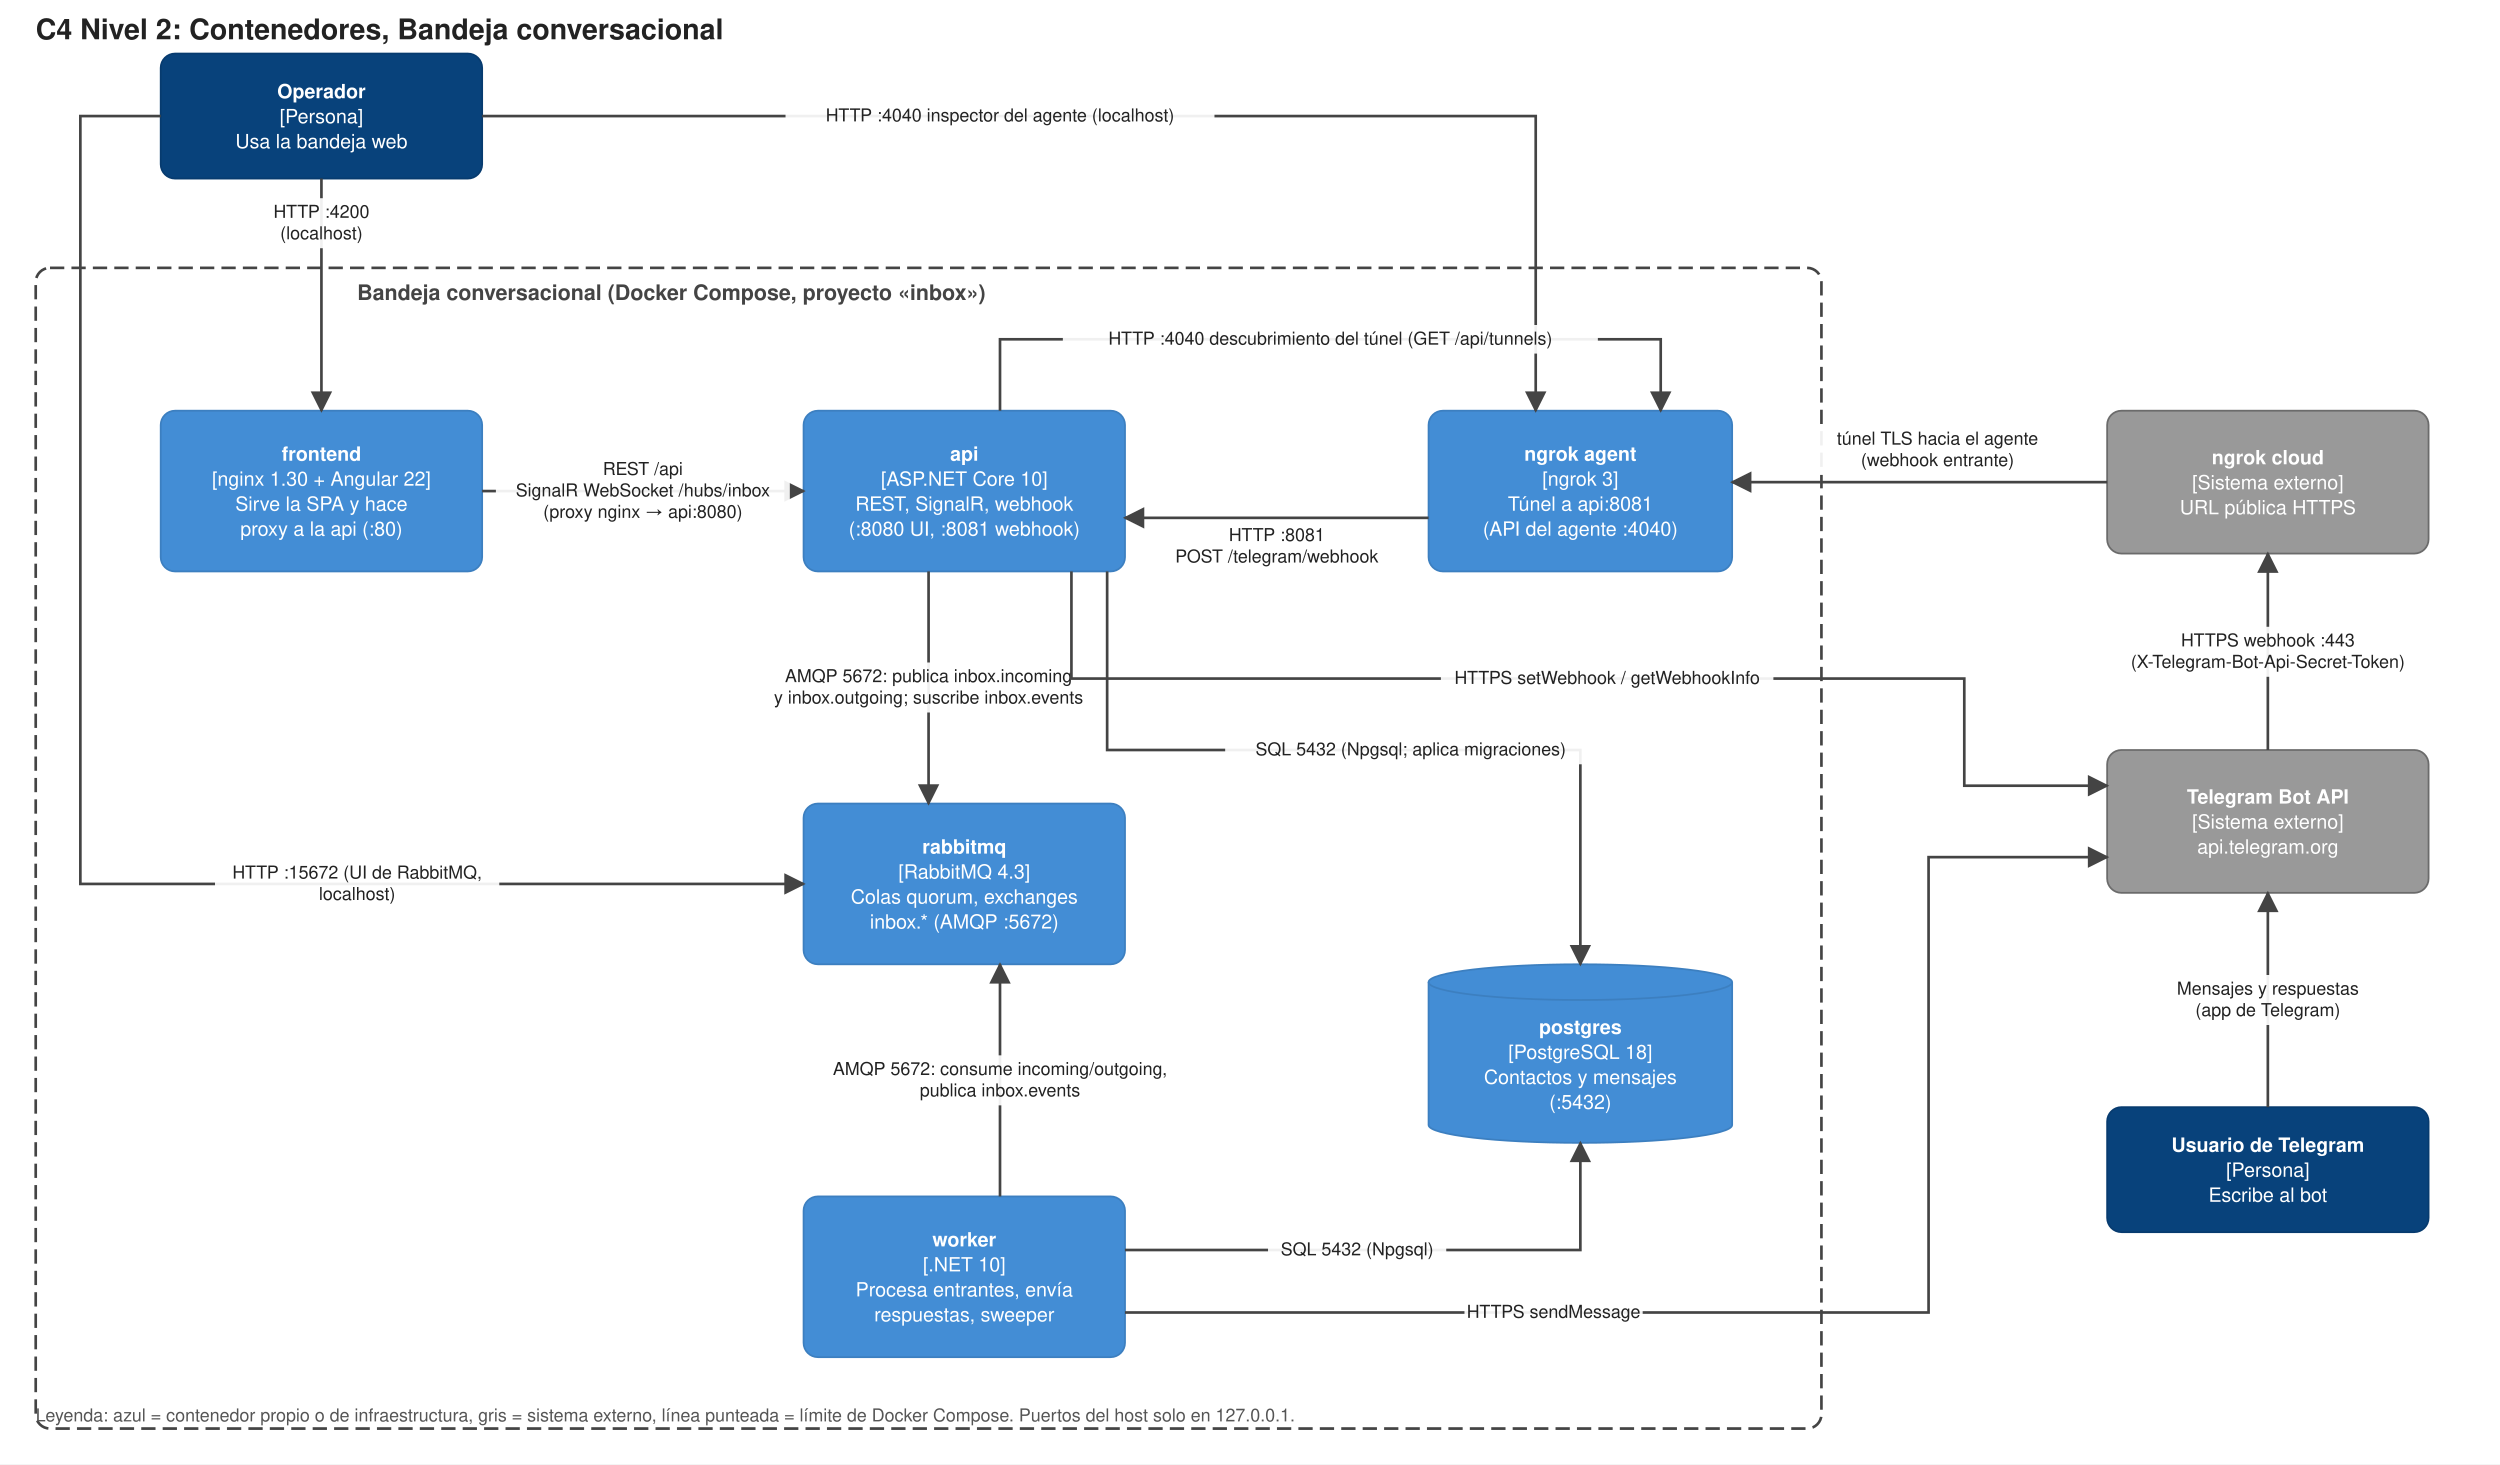
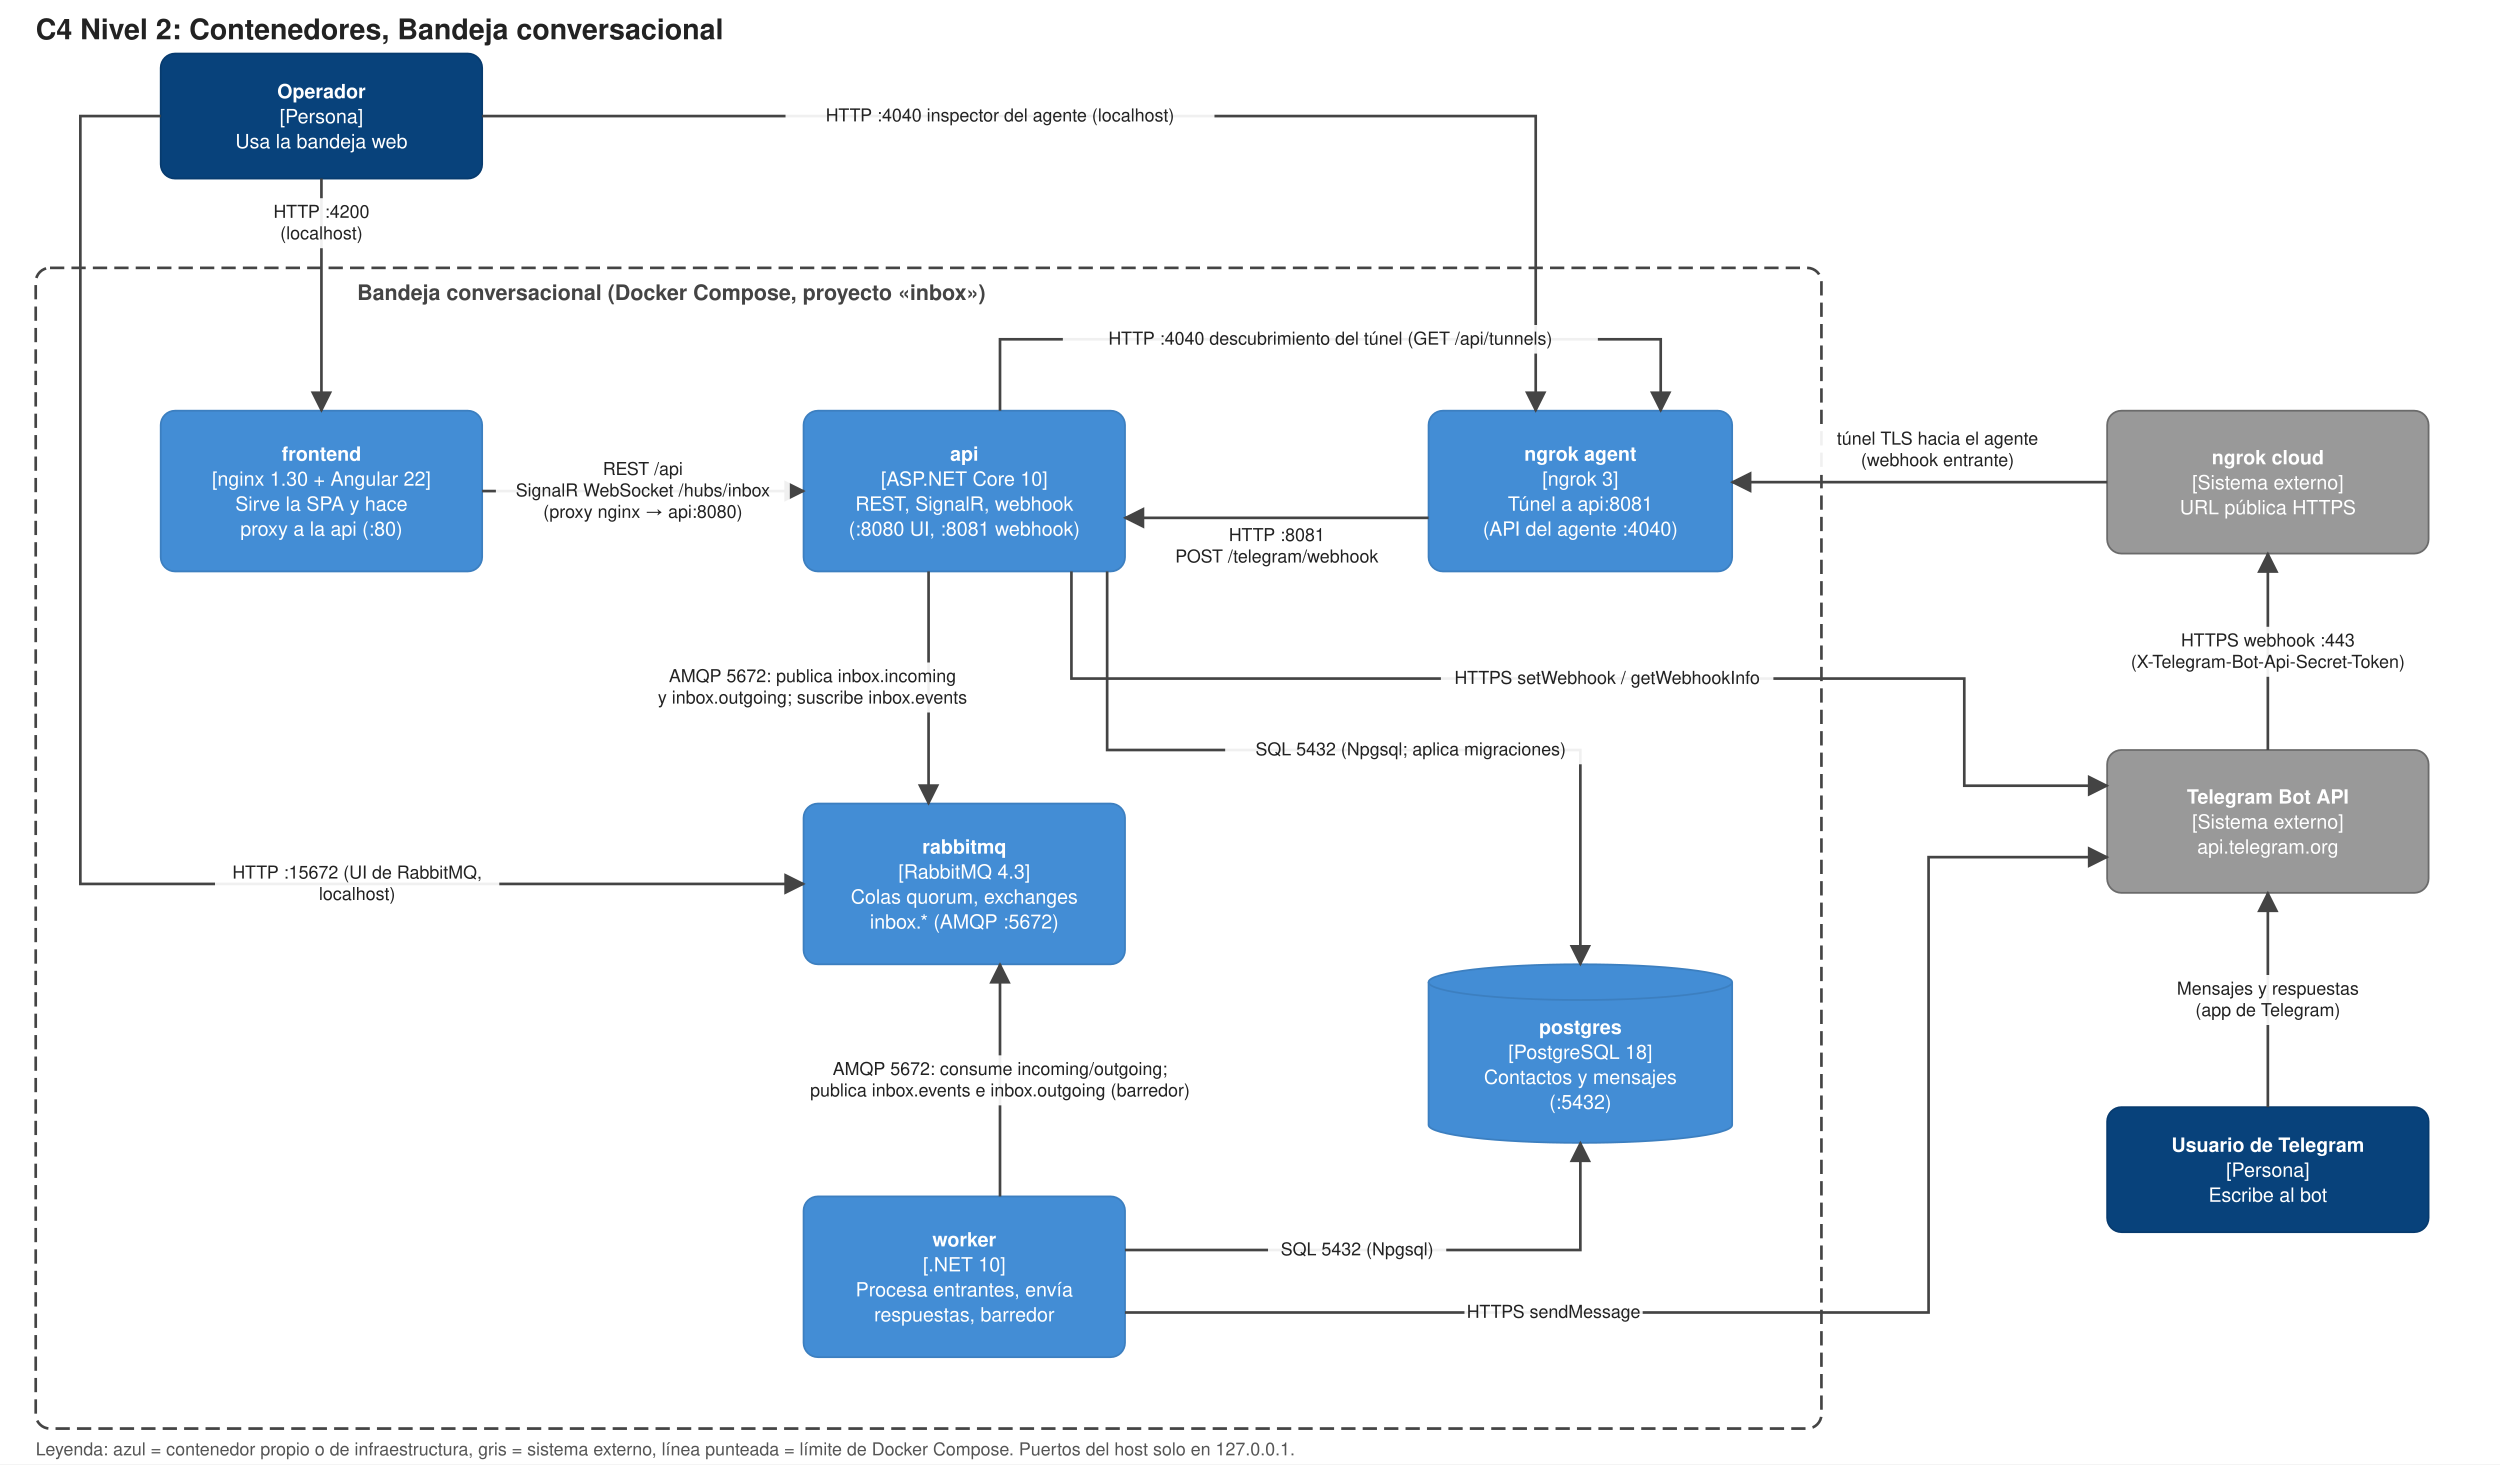
<svg xmlns="http://www.w3.org/2000/svg" width="1400" height="820" viewBox="0 0 1400 820" font-family="Helvetica, Arial, sans-serif">
  <defs>
    <marker id="a" viewBox="0 0 10 10" refX="9" refY="5" markerWidth="8" markerHeight="8" orient="auto-start-reverse">
      <path d="M0,0 L10,5 L0,10 z" fill="#444" />
    </marker>
  </defs>
  <rect width="1400" height="820" fill="#fff" />
  <text x="20" y="22" font-size="16" font-weight="bold" fill="#222">C4 Nivel 2: Contenedores, Bandeja conversacional</text>
  <rect x="20" y="150" width="1000" height="650" rx="8" fill="none" stroke="#444" stroke-width="1.5" stroke-dasharray="8 4" />
  <text x="200" y="168" font-size="12" font-weight="bold" fill="#444">Bandeja conversacional (Docker Compose, proyecto «inbox»)</text>
  <rect x="90" y="30" width="180" height="70" rx="8" fill="#08427B" stroke="#073B6F" />
  <text x="180.0" y="55.0" font-size="11" fill="#FFFFFF" text-anchor="middle" font-weight="bold">Operador</text>
  <text x="180.0" y="69.0" font-size="11" fill="#FFFFFF" text-anchor="middle">[Persona]</text>
  <text x="180.0" y="83.0" font-size="11" fill="#FFFFFF" text-anchor="middle">Usa la bandeja web</text>
  <rect x="90" y="230" width="180" height="90" rx="8" fill="#438DD5" stroke="#3C7FC0" />
  <text x="180.0" y="258.0" font-size="11" fill="#FFFFFF" text-anchor="middle" font-weight="bold">frontend</text>
  <text x="180.0" y="272.0" font-size="11" fill="#FFFFFF" text-anchor="middle">[nginx 1.30 + Angular 22]</text>
  <text x="180.0" y="286.0" font-size="11" fill="#FFFFFF" text-anchor="middle">Sirve la SPA y hace</text>
  <text x="180.0" y="300.0" font-size="11" fill="#FFFFFF" text-anchor="middle">proxy a la api (:80)</text>
  <rect x="450" y="230" width="180" height="90" rx="8" fill="#438DD5" stroke="#3C7FC0" />
  <text x="540.0" y="258.0" font-size="11" fill="#FFFFFF" text-anchor="middle" font-weight="bold">api</text>
  <text x="540.0" y="272.0" font-size="11" fill="#FFFFFF" text-anchor="middle">[ASP.NET Core 10]</text>
  <text x="540.0" y="286.0" font-size="11" fill="#FFFFFF" text-anchor="middle">REST, SignalR, webhook</text>
  <text x="540.0" y="300.0" font-size="11" fill="#FFFFFF" text-anchor="middle">(:8080 UI, :8081 webhook)</text>
  <rect x="800" y="230" width="170" height="90" rx="8" fill="#438DD5" stroke="#3C7FC0" />
  <text x="885.0" y="258.0" font-size="11" fill="#FFFFFF" text-anchor="middle" font-weight="bold">ngrok agent</text>
  <text x="885.0" y="272.0" font-size="11" fill="#FFFFFF" text-anchor="middle">[ngrok 3]</text>
  <text x="885.0" y="286.0" font-size="11" fill="#FFFFFF" text-anchor="middle">Túnel a api:8081</text>
  <text x="885.0" y="300.0" font-size="11" fill="#FFFFFF" text-anchor="middle">(API del agente :4040)</text>
  <rect x="450" y="450" width="180" height="90" rx="8" fill="#438DD5" stroke="#3C7FC0" />
  <text x="540.0" y="478.0" font-size="11" fill="#FFFFFF" text-anchor="middle" font-weight="bold">rabbitmq</text>
  <text x="540.0" y="492.0" font-size="11" fill="#FFFFFF" text-anchor="middle">[RabbitMQ 4.3]</text>
  <text x="540.0" y="506.0" font-size="11" fill="#FFFFFF" text-anchor="middle">Colas quorum, exchanges</text>
  <text x="540.0" y="520.0" font-size="11" fill="#FFFFFF" text-anchor="middle">inbox.* (AMQP :5672)</text>
  <rect x="450" y="670" width="180" height="90" rx="8" fill="#438DD5" stroke="#3C7FC0" />
  <text x="540.0" y="698.0" font-size="11" fill="#FFFFFF" text-anchor="middle" font-weight="bold">worker</text>
  <text x="540.0" y="712.0" font-size="11" fill="#FFFFFF" text-anchor="middle">[.NET 10]</text>
  <text x="540.0" y="726.0" font-size="11" fill="#FFFFFF" text-anchor="middle">Procesa entrantes, envía</text>
-   <text x="540.0" y="740.0" font-size="11" fill="#FFFFFF" text-anchor="middle">respuestas, sweeper</text>
+   <text x="540.0" y="740.0" font-size="11" fill="#FFFFFF" text-anchor="middle">respuestas, barredor</text>
  <path d="M800,550 a85.0,10 0 0 1 170,0 v80 a85.0,10 0 0 1 -170,0 z" fill="#438DD5" stroke="#3C7FC0" />
  <path d="M800,550 a85.0,10 0 0 0 170,0" fill="none" stroke="#3C7FC0" />
  <text x="885.0" y="579.0" font-size="11" fill="#FFFFFF" text-anchor="middle" font-weight="bold">postgres</text>
  <text x="885.0" y="593.0" font-size="11" fill="#FFFFFF" text-anchor="middle">[PostgreSQL 18]</text>
  <text x="885.0" y="607.0" font-size="11" fill="#FFFFFF" text-anchor="middle">Contactos y mensajes</text>
  <text x="885.0" y="621.0" font-size="11" fill="#FFFFFF" text-anchor="middle">(:5432)</text>
  <rect x="1180" y="230" width="180" height="80" rx="8" fill="#999999" stroke="#6B6B6B" />
  <text x="1270.0" y="260.0" font-size="11" fill="#FFFFFF" text-anchor="middle" font-weight="bold">ngrok cloud</text>
  <text x="1270.0" y="274.0" font-size="11" fill="#FFFFFF" text-anchor="middle">[Sistema externo]</text>
  <text x="1270.0" y="288.0" font-size="11" fill="#FFFFFF" text-anchor="middle">URL pública HTTPS</text>
  <rect x="1180" y="420" width="180" height="80" rx="8" fill="#999999" stroke="#6B6B6B" />
  <text x="1270.0" y="450.0" font-size="11" fill="#FFFFFF" text-anchor="middle" font-weight="bold">Telegram Bot API</text>
  <text x="1270.0" y="464.0" font-size="11" fill="#FFFFFF" text-anchor="middle">[Sistema externo]</text>
  <text x="1270.0" y="478.0" font-size="11" fill="#FFFFFF" text-anchor="middle">api.telegram.org</text>
  <rect x="1180" y="620" width="180" height="70" rx="8" fill="#08427B" stroke="#073B6F" />
  <text x="1270.0" y="645.0" font-size="11" fill="#FFFFFF" text-anchor="middle" font-weight="bold">Usuario de Telegram</text>
  <text x="1270.0" y="659.0" font-size="11" fill="#FFFFFF" text-anchor="middle">[Persona]</text>
  <text x="1270.0" y="673.0" font-size="11" fill="#FFFFFF" text-anchor="middle">Escribe al bot</text>
  <polyline points="180,100 180,230" fill="none" stroke="#444" stroke-width="1.5" marker-end="url(#a)" />
  <rect x="146.3" y="111.0" width="67.4" height="28" fill="#fff" fill-opacity="0.92" />
  <text x="180" y="122.0" font-size="10" fill="#222" text-anchor="middle">HTTP :4200</text>
  <text x="180" y="134.0" font-size="10" fill="#222" text-anchor="middle">(localhost)</text>
  <polyline points="90,65 45,65 45,495 450,495" fill="none" stroke="#444" stroke-width="1.5" marker-end="url(#a)" />
  <rect x="120.4" y="481.0" width="159.2" height="28" fill="#fff" fill-opacity="0.92" />
  <text x="200" y="492.0" font-size="10" fill="#222" text-anchor="middle">HTTP :15672 (UI de RabbitMQ,</text>
  <text x="200" y="504.0" font-size="10" fill="#222" text-anchor="middle">localhost)</text>
  <polyline points="270,65 860,65 860,230" fill="none" stroke="#444" stroke-width="1.5" marker-end="url(#a)" />
  <rect x="439.9" y="57.0" width="240.2" height="16" fill="#fff" fill-opacity="0.92" />
  <text x="560" y="68.0" font-size="10" fill="#222" text-anchor="middle">HTTP :4040 inspector del agente (localhost)</text>
  <polyline points="270,275 450,275" fill="none" stroke="#444" stroke-width="1.5" marker-end="url(#a)" />
  <rect x="277.7" y="255.0" width="164.6" height="40" fill="#fff" fill-opacity="0.92" />
  <text x="360" y="266.0" font-size="10" fill="#222" text-anchor="middle">REST /api</text>
  <text x="360" y="278.0" font-size="10" fill="#222" text-anchor="middle">SignalR WebSocket /hubs/inbox</text>
  <text x="360" y="290.0" font-size="10" fill="#222" text-anchor="middle">(proxy nginx → api:8080)</text>
  <polyline points="800,290 630,290" fill="none" stroke="#444" stroke-width="1.5" marker-end="url(#a)" />
  <rect x="651.6" y="292.0" width="126.8" height="28" fill="#fff" fill-opacity="0.92" />
  <text x="715" y="303.0" font-size="10" fill="#222" text-anchor="middle">HTTP :8081</text>
  <text x="715" y="315.0" font-size="10" fill="#222" text-anchor="middle">POST /telegram/webhook</text>
  <polyline points="560,230 560,190 930,190 930,230" fill="none" stroke="#444" stroke-width="1.5" marker-end="url(#a)" />
  <rect x="595.2" y="182.0" width="299.6" height="16" fill="#fff" fill-opacity="0.92" />
  <text x="745" y="193.0" font-size="10" fill="#222" text-anchor="middle">HTTP :4040 descubrimiento del túnel (GET /api/tunnels)</text>
  <polyline points="520,320 520,450" fill="none" stroke="#444" stroke-width="1.5" marker-end="url(#a)" />
-   <rect x="410.7" y="371.0" width="218.6" height="28" fill="#fff" fill-opacity="0.92" />
-   <text x="520" y="382.0" font-size="10" fill="#222" text-anchor="middle">AMQP 5672: publica inbox.incoming</text>
-   <text x="520" y="394.0" font-size="10" fill="#222" text-anchor="middle">y inbox.outgoing; suscribe inbox.events</text>
+   <rect x="345.7" y="371.0" width="218.6" height="28" fill="#fff" fill-opacity="0.92" />
+   <text x="455" y="382.0" font-size="10" fill="#222" text-anchor="middle">AMQP 5672: publica inbox.incoming</text>
+   <text x="455" y="394.0" font-size="10" fill="#222" text-anchor="middle">y inbox.outgoing; suscribe inbox.events</text>
  <polyline points="560,670 560,540" fill="none" stroke="#444" stroke-width="1.5" marker-end="url(#a)" />
-   <rect x="456.1" y="591.0" width="207.8" height="28" fill="#fff" fill-opacity="0.92" />
-   <text x="560" y="602.0" font-size="10" fill="#222" text-anchor="middle">AMQP 5672: consume incoming/outgoing,</text>
-   <text x="560" y="614.0" font-size="10" fill="#222" text-anchor="middle">publica inbox.events</text>
+   <rect x="430.0" y="591.0" width="260.0" height="28" fill="#fff" fill-opacity="0.92" />
+   <text x="560" y="602.0" font-size="10" fill="#222" text-anchor="middle">AMQP 5672: consume incoming/outgoing;</text>
+   <text x="560" y="614.0" font-size="10" fill="#222" text-anchor="middle">publica inbox.events e inbox.outgoing (barredor)</text>
  <polyline points="620,320 620,420 885,420 885,540" fill="none" stroke="#444" stroke-width="1.5" marker-end="url(#a)" />
  <rect x="686.1" y="412.0" width="207.8" height="16" fill="#fff" fill-opacity="0.92" />
  <text x="790" y="423.0" font-size="10" fill="#222" text-anchor="middle">SQL 5432 (Npgsql; aplica migraciones)</text>
  <polyline points="630,700 885,700 885,640" fill="none" stroke="#444" stroke-width="1.5" marker-end="url(#a)" />
  <rect x="710.1" y="692.0" width="99.8" height="16" fill="#fff" fill-opacity="0.92" />
  <text x="760" y="703.0" font-size="10" fill="#222" text-anchor="middle">SQL 5432 (Npgsql)</text>
  <polyline points="1180,270 970,270" fill="none" stroke="#444" stroke-width="1.5" marker-end="url(#a)" />
  <rect x="1013.5" y="238.0" width="143.0" height="28" fill="#fff" fill-opacity="0.92" />
  <text x="1085" y="249.0" font-size="10" fill="#222" text-anchor="middle">túnel TLS hacia el agente</text>
  <text x="1085" y="261.0" font-size="10" fill="#222" text-anchor="middle">(webhook entrante)</text>
  <polyline points="1270,420 1270,310" fill="none" stroke="#444" stroke-width="1.5" marker-end="url(#a)" />
  <rect x="1176.9" y="351.0" width="186.2" height="28" fill="#fff" fill-opacity="0.92" />
  <text x="1270" y="362.0" font-size="10" fill="#222" text-anchor="middle">HTTPS webhook :443</text>
  <text x="1270" y="374.0" font-size="10" fill="#222" text-anchor="middle">(X-Telegram-Bot-Api-Secret-Token)</text>
  <polyline points="1270,620 1270,500" fill="none" stroke="#444" stroke-width="1.5" marker-end="url(#a)" />
  <rect x="1209.3" y="546.0" width="121.4" height="28" fill="#fff" fill-opacity="0.92" />
  <text x="1270" y="557.0" font-size="10" fill="#222" text-anchor="middle">Mensajes y respuestas</text>
  <text x="1270" y="569.0" font-size="10" fill="#222" text-anchor="middle">(app de Telegram)</text>
  <polyline points="600,320 600,380 1100,380 1100,440 1180,440" fill="none" stroke="#444" stroke-width="1.5" marker-end="url(#a)" />
  <rect x="806.9" y="372.0" width="186.2" height="16" fill="#fff" fill-opacity="0.92" />
  <text x="900" y="383.0" font-size="10" fill="#222" text-anchor="middle">HTTPS setWebhook / getWebhookInfo</text>
  <polyline points="630,735 1080,735 1080,480 1180,480" fill="none" stroke="#444" stroke-width="1.5" marker-end="url(#a)" />
  <rect x="820.1" y="727.0" width="99.8" height="16" fill="#fff" fill-opacity="0.92" />
  <text x="870" y="738.0" font-size="10" fill="#222" text-anchor="middle">HTTPS sendMessage</text>
-   <text x="20" y="796" font-size="10" fill="#555">Leyenda: azul = contenedor propio o de infraestructura, gris = sistema externo, línea punteada = límite de Docker Compose. Puertos del host solo en 127.0.0.1.</text>
+   <text x="20" y="815" font-size="10" fill="#555">Leyenda: azul = contenedor propio o de infraestructura, gris = sistema externo, línea punteada = límite de Docker Compose. Puertos del host solo en 127.0.0.1.</text>
</svg>
